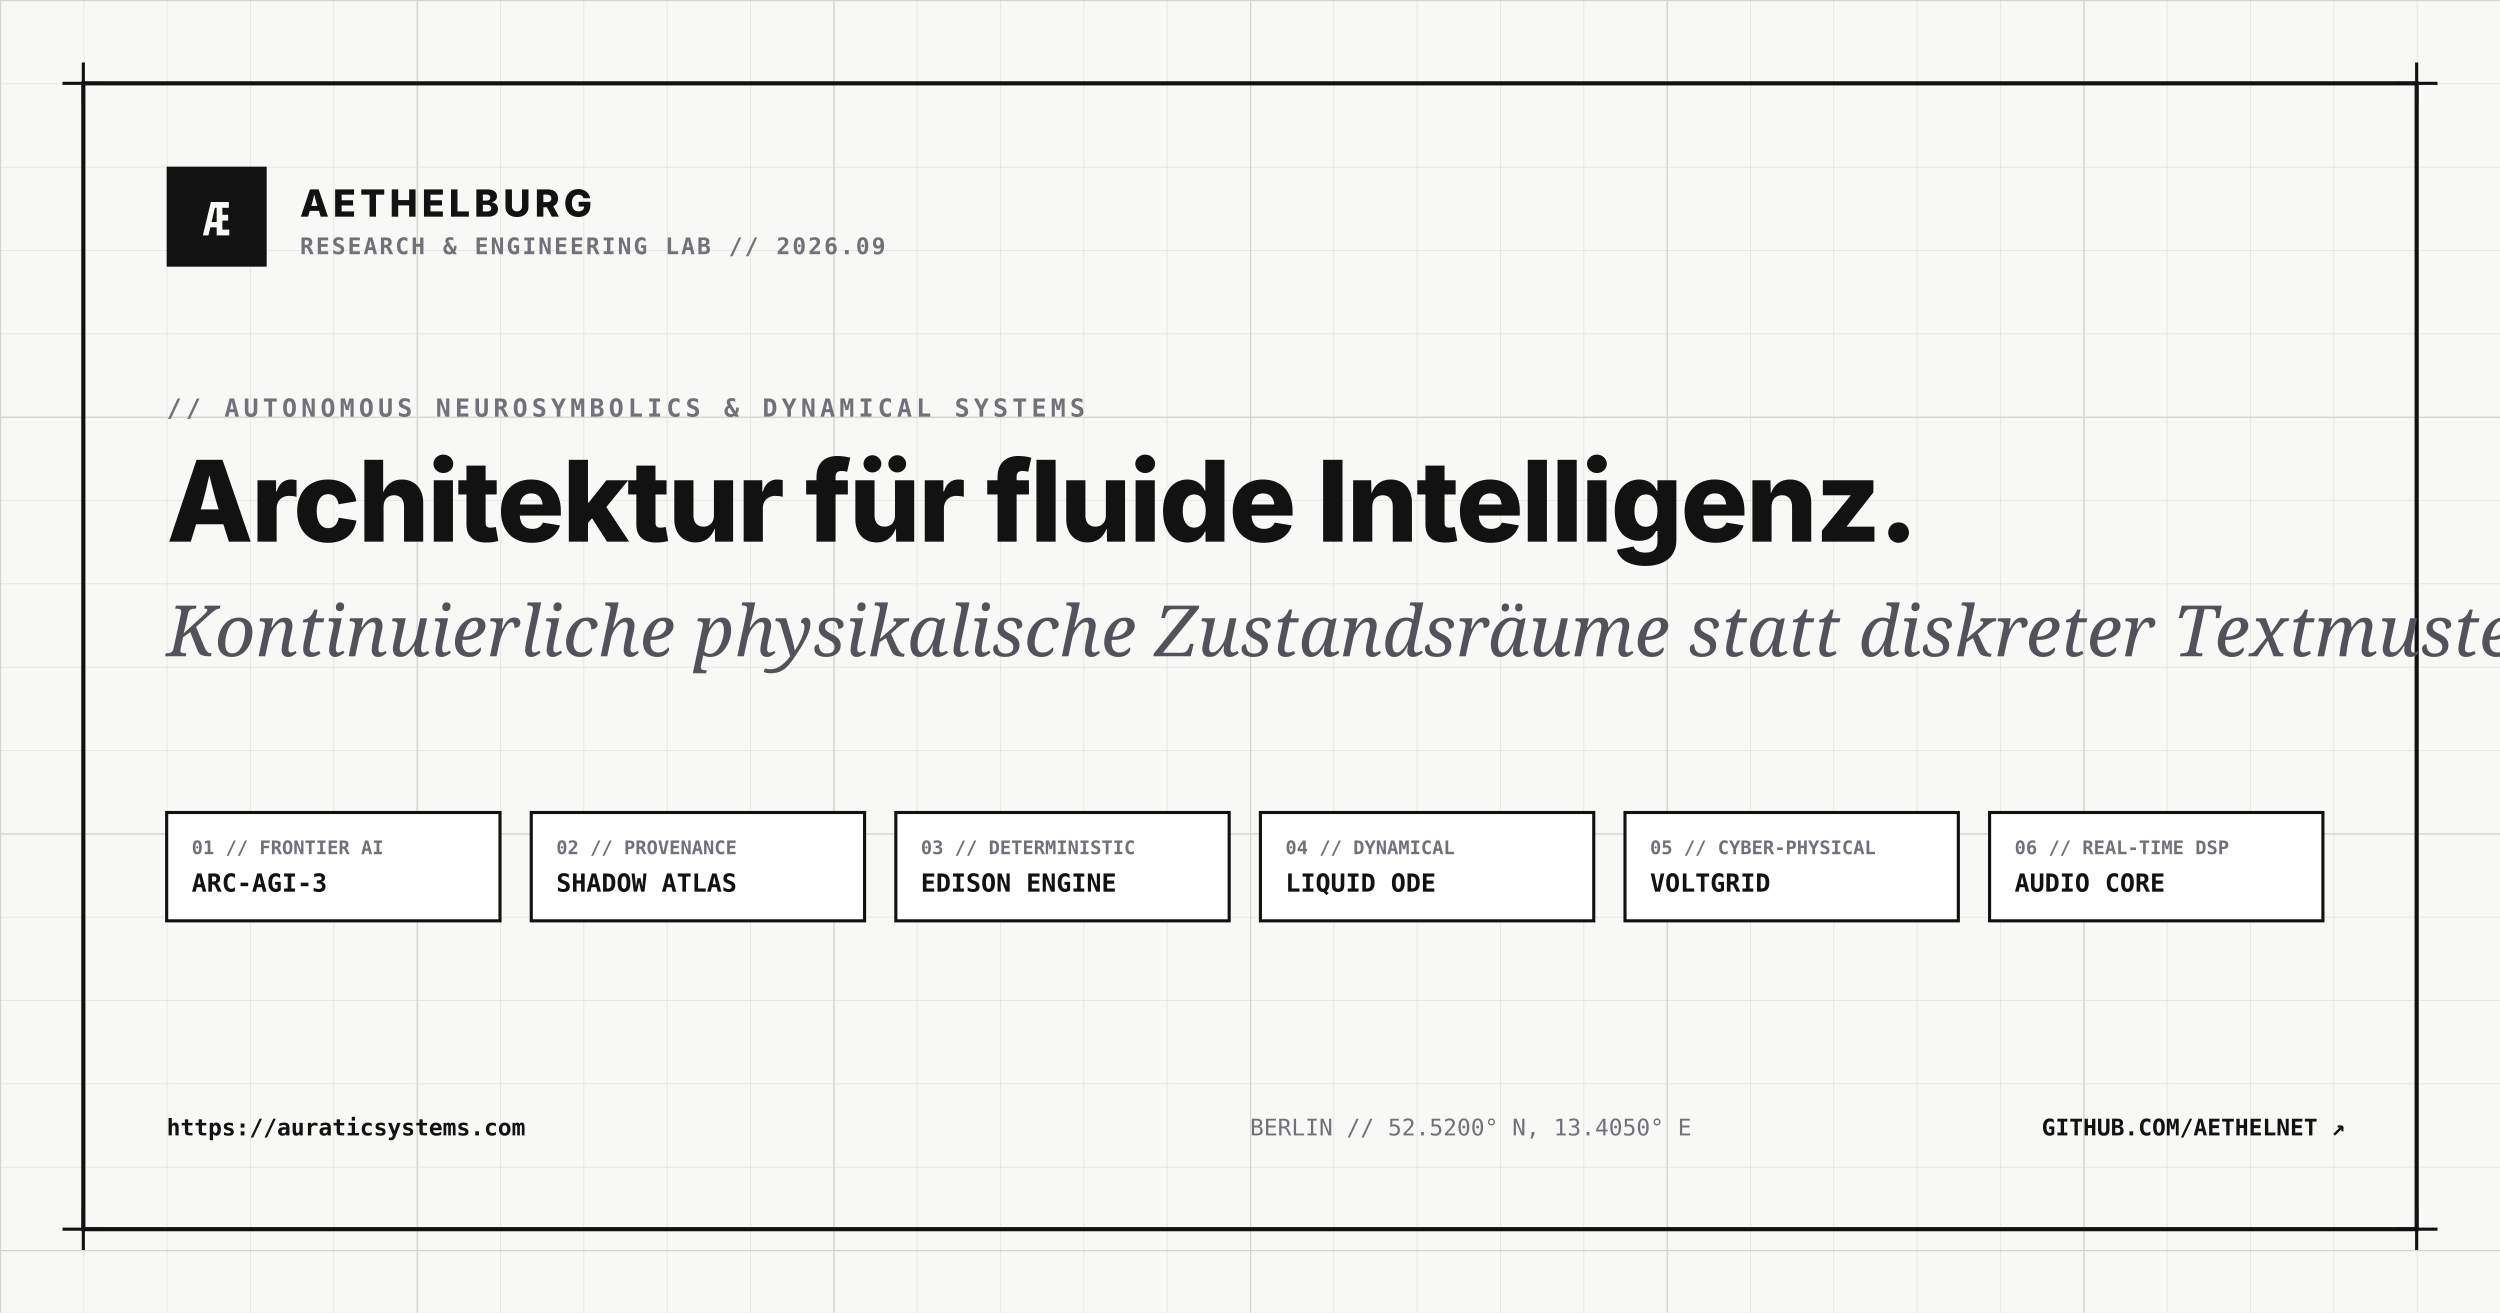
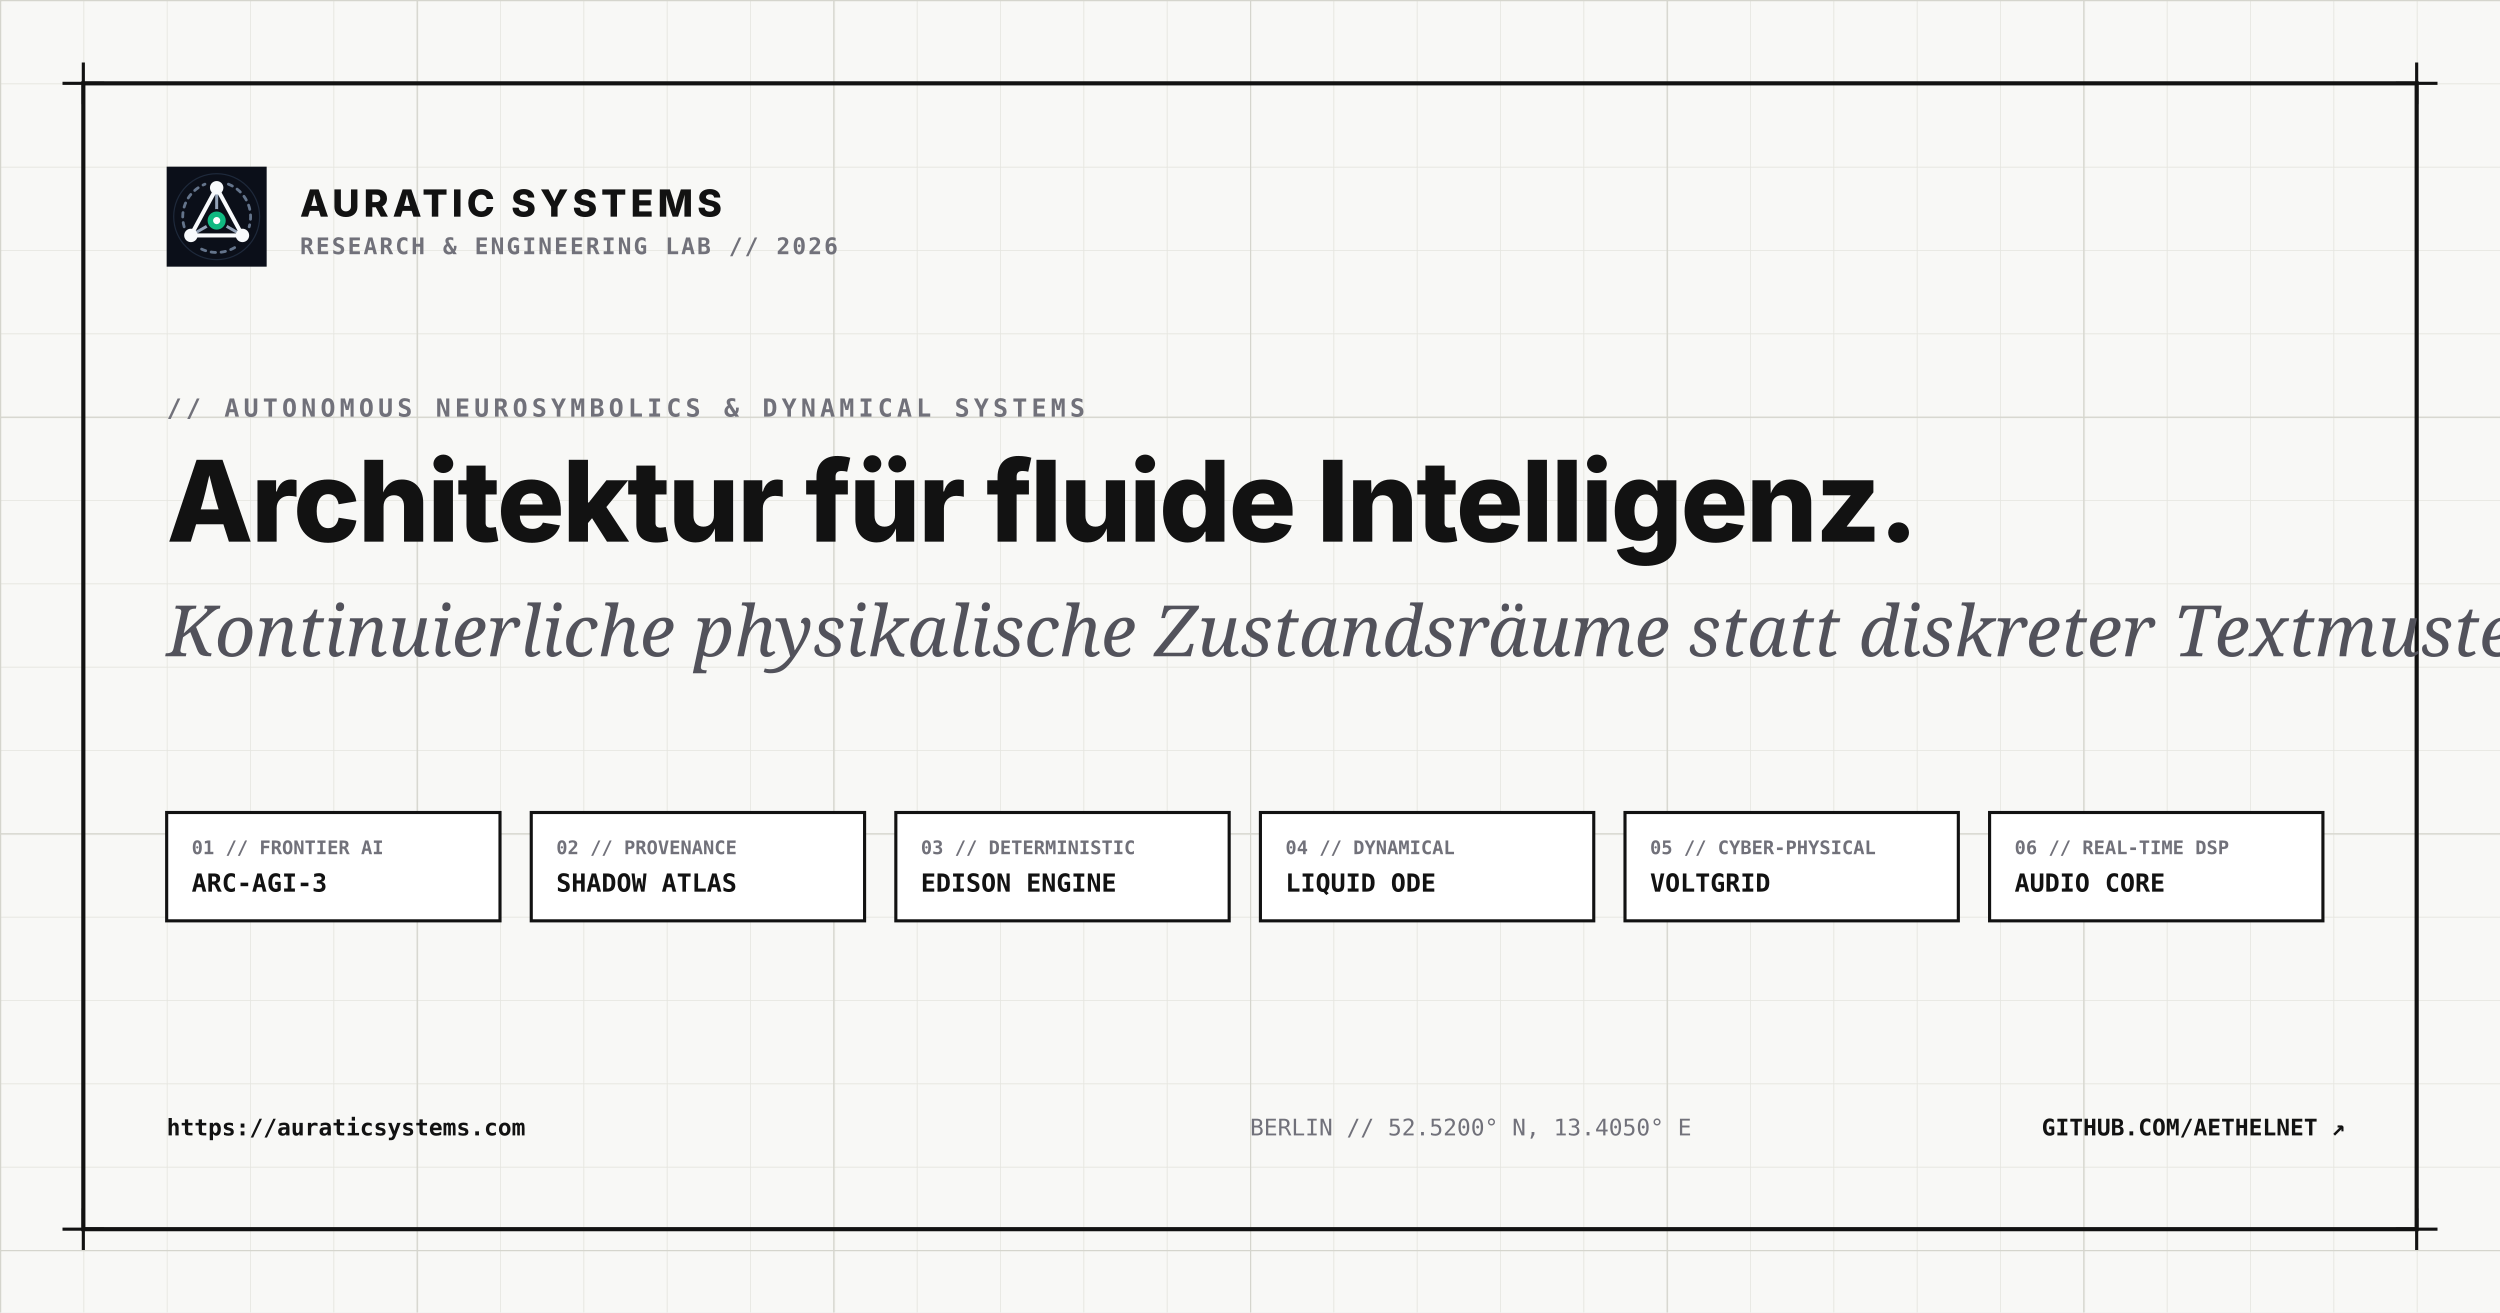
<svg xmlns="http://www.w3.org/2000/svg" viewBox="0 0 1200 630" width="1200" height="630" fill="none">
  <rect width="1200" height="630" fill="#F8F8F6" />
  <defs>
    <pattern id="grid" width="40" height="40" patternUnits="userSpaceOnUse">
      <path d="M 40 0 L 0 0 0 40" fill="none" stroke="#E5E5DF" stroke-width="0.75" />
    </pattern>
    <pattern id="subgrid" width="200" height="200" patternUnits="userSpaceOnUse">
      <path d="M 200 0 L 0 0 0 200" fill="none" stroke="#D5D5CD" stroke-width="1.2" />
    </pattern>
  </defs>
  <rect width="1200" height="630" fill="url(#grid)" />
  <rect width="1200" height="630" fill="url(#subgrid)" />
  <rect x="40" y="40" width="1120" height="550" fill="none" stroke="#121212" stroke-width="2" />
  <path d="M 30 40 L 50 40 M 40 30 L 40 50" stroke="#121212" stroke-width="1.5" />
  <path d="M 1150 40 L 1170 40 M 1160 30 L 1160 50" stroke="#121212" stroke-width="1.5" />
  <path d="M 30 590 L 50 590 M 40 580 L 40 600" stroke="#121212" stroke-width="1.5" />
  <path d="M 1150 590 L 1170 590 M 1160 580 L 1160 600" stroke="#121212" stroke-width="1.5" />
  <g transform="translate(80, 80)">
-     <rect width="48" height="48" fill="#121212" />
-     <text x="24" y="33" fill="#F8F8F6" font-family="'Space Mono', monospace, sans-serif" font-size="22" font-weight="900" text-anchor="middle">Æ</text>
-     <text x="64" y="24" fill="#121212" font-family="'Space Grotesk', -apple-system, sans-serif" font-size="18" font-weight="800" letter-spacing="2">AETHELBURG</text>
-     <text x="64" y="42" fill="#71717A" font-family="'JetBrains Mono', monospace" font-size="11" font-weight="600" letter-spacing="1">RESEARCH &amp; ENGINEERING LAB // 2026.09</text>
+     <g transform="scale(0.75)">
+       <rect width="64" height="64" fill="#0B0F19" />
+       <circle cx="32" cy="32" r="27.5" stroke="#1E293B" stroke-width="0.75" />
+       <path d="M 11.2 38.5 A 22.5 22.5 0 0 1 24.5 11.2" stroke="#64748B" stroke-width="1.8" stroke-linecap="round" stroke-dasharray="2.8 3.6" />
+       <path d="M 39.5 11.2 A 22.5 22.5 0 0 1 52.8 38.5" stroke="#64748B" stroke-width="1.8" stroke-linecap="round" stroke-dasharray="2.8 3.6" />
+       <path d="M 43.5 51.8 A 22.8 22.8 0 0 1 20.5 51.8" stroke="#64748B" stroke-width="1.8" stroke-linecap="round" stroke-dasharray="2.8 3.6" />
+       <line x1="32" y1="13.5" x2="32" y2="34.5" stroke="#94A3B8" stroke-width="1.9" stroke-linecap="round" />
+       <line x1="15.5" y1="44" x2="32" y2="34.5" stroke="#94A3B8" stroke-width="1.9" stroke-linecap="round" />
+       <line x1="48.5" y1="44" x2="32" y2="34.5" stroke="#94A3B8" stroke-width="1.9" stroke-linecap="round" />
+       <line x1="32" y1="13.5" x2="15.5" y2="44" stroke="#F8FAFC" stroke-width="2.6" stroke-linecap="round" />
+       <line x1="32" y1="13.5" x2="48.5" y2="44" stroke="#F8FAFC" stroke-width="2.6" stroke-linecap="round" />
+       <line x1="15.5" y1="44" x2="48.5" y2="44" stroke="#F8FAFC" stroke-width="2.6" stroke-linecap="round" />
+       <circle cx="32" cy="13.5" r="4.3" fill="#F8FAFC" />
+       <circle cx="15.5" cy="44" r="4.3" fill="#F8FAFC" />
+       <circle cx="48.5" cy="44" r="4.3" fill="#F8FAFC" />
+       <circle cx="32" cy="34.5" r="7.4" fill="#0B0F19" />
+       <circle cx="32" cy="34.5" r="5.8" fill="#10B981" />
+       <circle cx="32" cy="34.5" r="2.3" fill="#FFFFFF" />
+     </g>
+     <text x="64" y="24" fill="#121212" font-family="'Space Grotesk', -apple-system, sans-serif" font-size="18" font-weight="800" letter-spacing="2">AURATIC SYSTEMS</text>
+     <text x="64" y="42" fill="#71717A" font-family="'JetBrains Mono', monospace" font-size="11" font-weight="600" letter-spacing="1">RESEARCH &amp; ENGINEERING LAB // 2026</text>
  </g>
  <g transform="translate(80, 200)">
    <text x="0" y="0" fill="#71717A" font-family="'JetBrains Mono', monospace" font-size="12" font-weight="700" letter-spacing="2">// AUTONOMOUS NEUROSYMBOLICS &amp; DYNAMICAL SYSTEMS</text>
    <text x="0" y="60" fill="#121212" font-family="'Space Grotesk', -apple-system, sans-serif" font-size="54" font-weight="800" letter-spacing="-1">
      Architektur für fluide Intelligenz.
    </text>
    <text x="0" y="115" fill="#52525B" font-family="'Newsreader', Georgia, serif" font-size="34" font-style="italic" font-weight="400">
      Kontinuierliche physikalische Zustandsräume statt diskreter Textmuster.
    </text>
  </g>
  <g transform="translate(80, 390)">
    <rect x="0" y="0" width="160" height="52" fill="#FFFFFF" stroke="#121212" stroke-width="1.5" />
    <text x="12" y="20" fill="#71717A" font-family="'JetBrains Mono', monospace" font-size="9" font-weight="700">01 // FRONTIER AI</text>
    <text x="12" y="38" fill="#121212" font-family="'JetBrains Mono', monospace" font-size="12" font-weight="800">ARC-AGI-3</text>
    <rect x="175" y="0" width="160" height="52" fill="#FFFFFF" stroke="#121212" stroke-width="1.5" />
    <text x="187" y="20" fill="#71717A" font-family="'JetBrains Mono', monospace" font-size="9" font-weight="700">02 // PROVENANCE</text>
    <text x="187" y="38" fill="#121212" font-family="'JetBrains Mono', monospace" font-size="12" font-weight="800">SHADOW ATLAS</text>
    <rect x="350" y="0" width="160" height="52" fill="#FFFFFF" stroke="#121212" stroke-width="1.5" />
    <text x="362" y="20" fill="#71717A" font-family="'JetBrains Mono', monospace" font-size="9" font-weight="700">03 // DETERMINISTIC</text>
    <text x="362" y="38" fill="#121212" font-family="'JetBrains Mono', monospace" font-size="12" font-weight="800">EDISON ENGINE</text>
    <rect x="525" y="0" width="160" height="52" fill="#FFFFFF" stroke="#121212" stroke-width="1.5" />
    <text x="537" y="20" fill="#71717A" font-family="'JetBrains Mono', monospace" font-size="9" font-weight="700">04 // DYNAMICAL</text>
    <text x="537" y="38" fill="#121212" font-family="'JetBrains Mono', monospace" font-size="12" font-weight="800">LIQUID ODE</text>
    <rect x="700" y="0" width="160" height="52" fill="#FFFFFF" stroke="#121212" stroke-width="1.5" />
    <text x="712" y="20" fill="#71717A" font-family="'JetBrains Mono', monospace" font-size="9" font-weight="700">05 // CYBER-PHYSICAL</text>
    <text x="712" y="38" fill="#121212" font-family="'JetBrains Mono', monospace" font-size="12" font-weight="800">VOLTGRID</text>
    <rect x="875" y="0" width="160" height="52" fill="#FFFFFF" stroke="#121212" stroke-width="1.5" />
    <text x="887" y="20" fill="#71717A" font-family="'JetBrains Mono', monospace" font-size="9" font-weight="700">06 // REAL-TIME DSP</text>
    <text x="887" y="38" fill="#121212" font-family="'JetBrains Mono', monospace" font-size="12" font-weight="800">AUDIO CORE</text>
  </g>
  <g transform="translate(80, 545)">
    <text x="0" y="0" fill="#121212" font-family="'JetBrains Mono', monospace" font-size="11" font-weight="700">
      https://auraticsystems.com
    </text>
    <text x="520" y="0" fill="#71717A" font-family="'JetBrains Mono', monospace" font-size="11" font-weight="500">
      BERLIN // 52.5200° N, 13.4050° E
    </text>
    <text x="900" y="0" fill="#121212" font-family="'JetBrains Mono', monospace" font-size="11" font-weight="700">
      GITHUB.COM/AETHELNET ↗
    </text>
  </g>
</svg>
